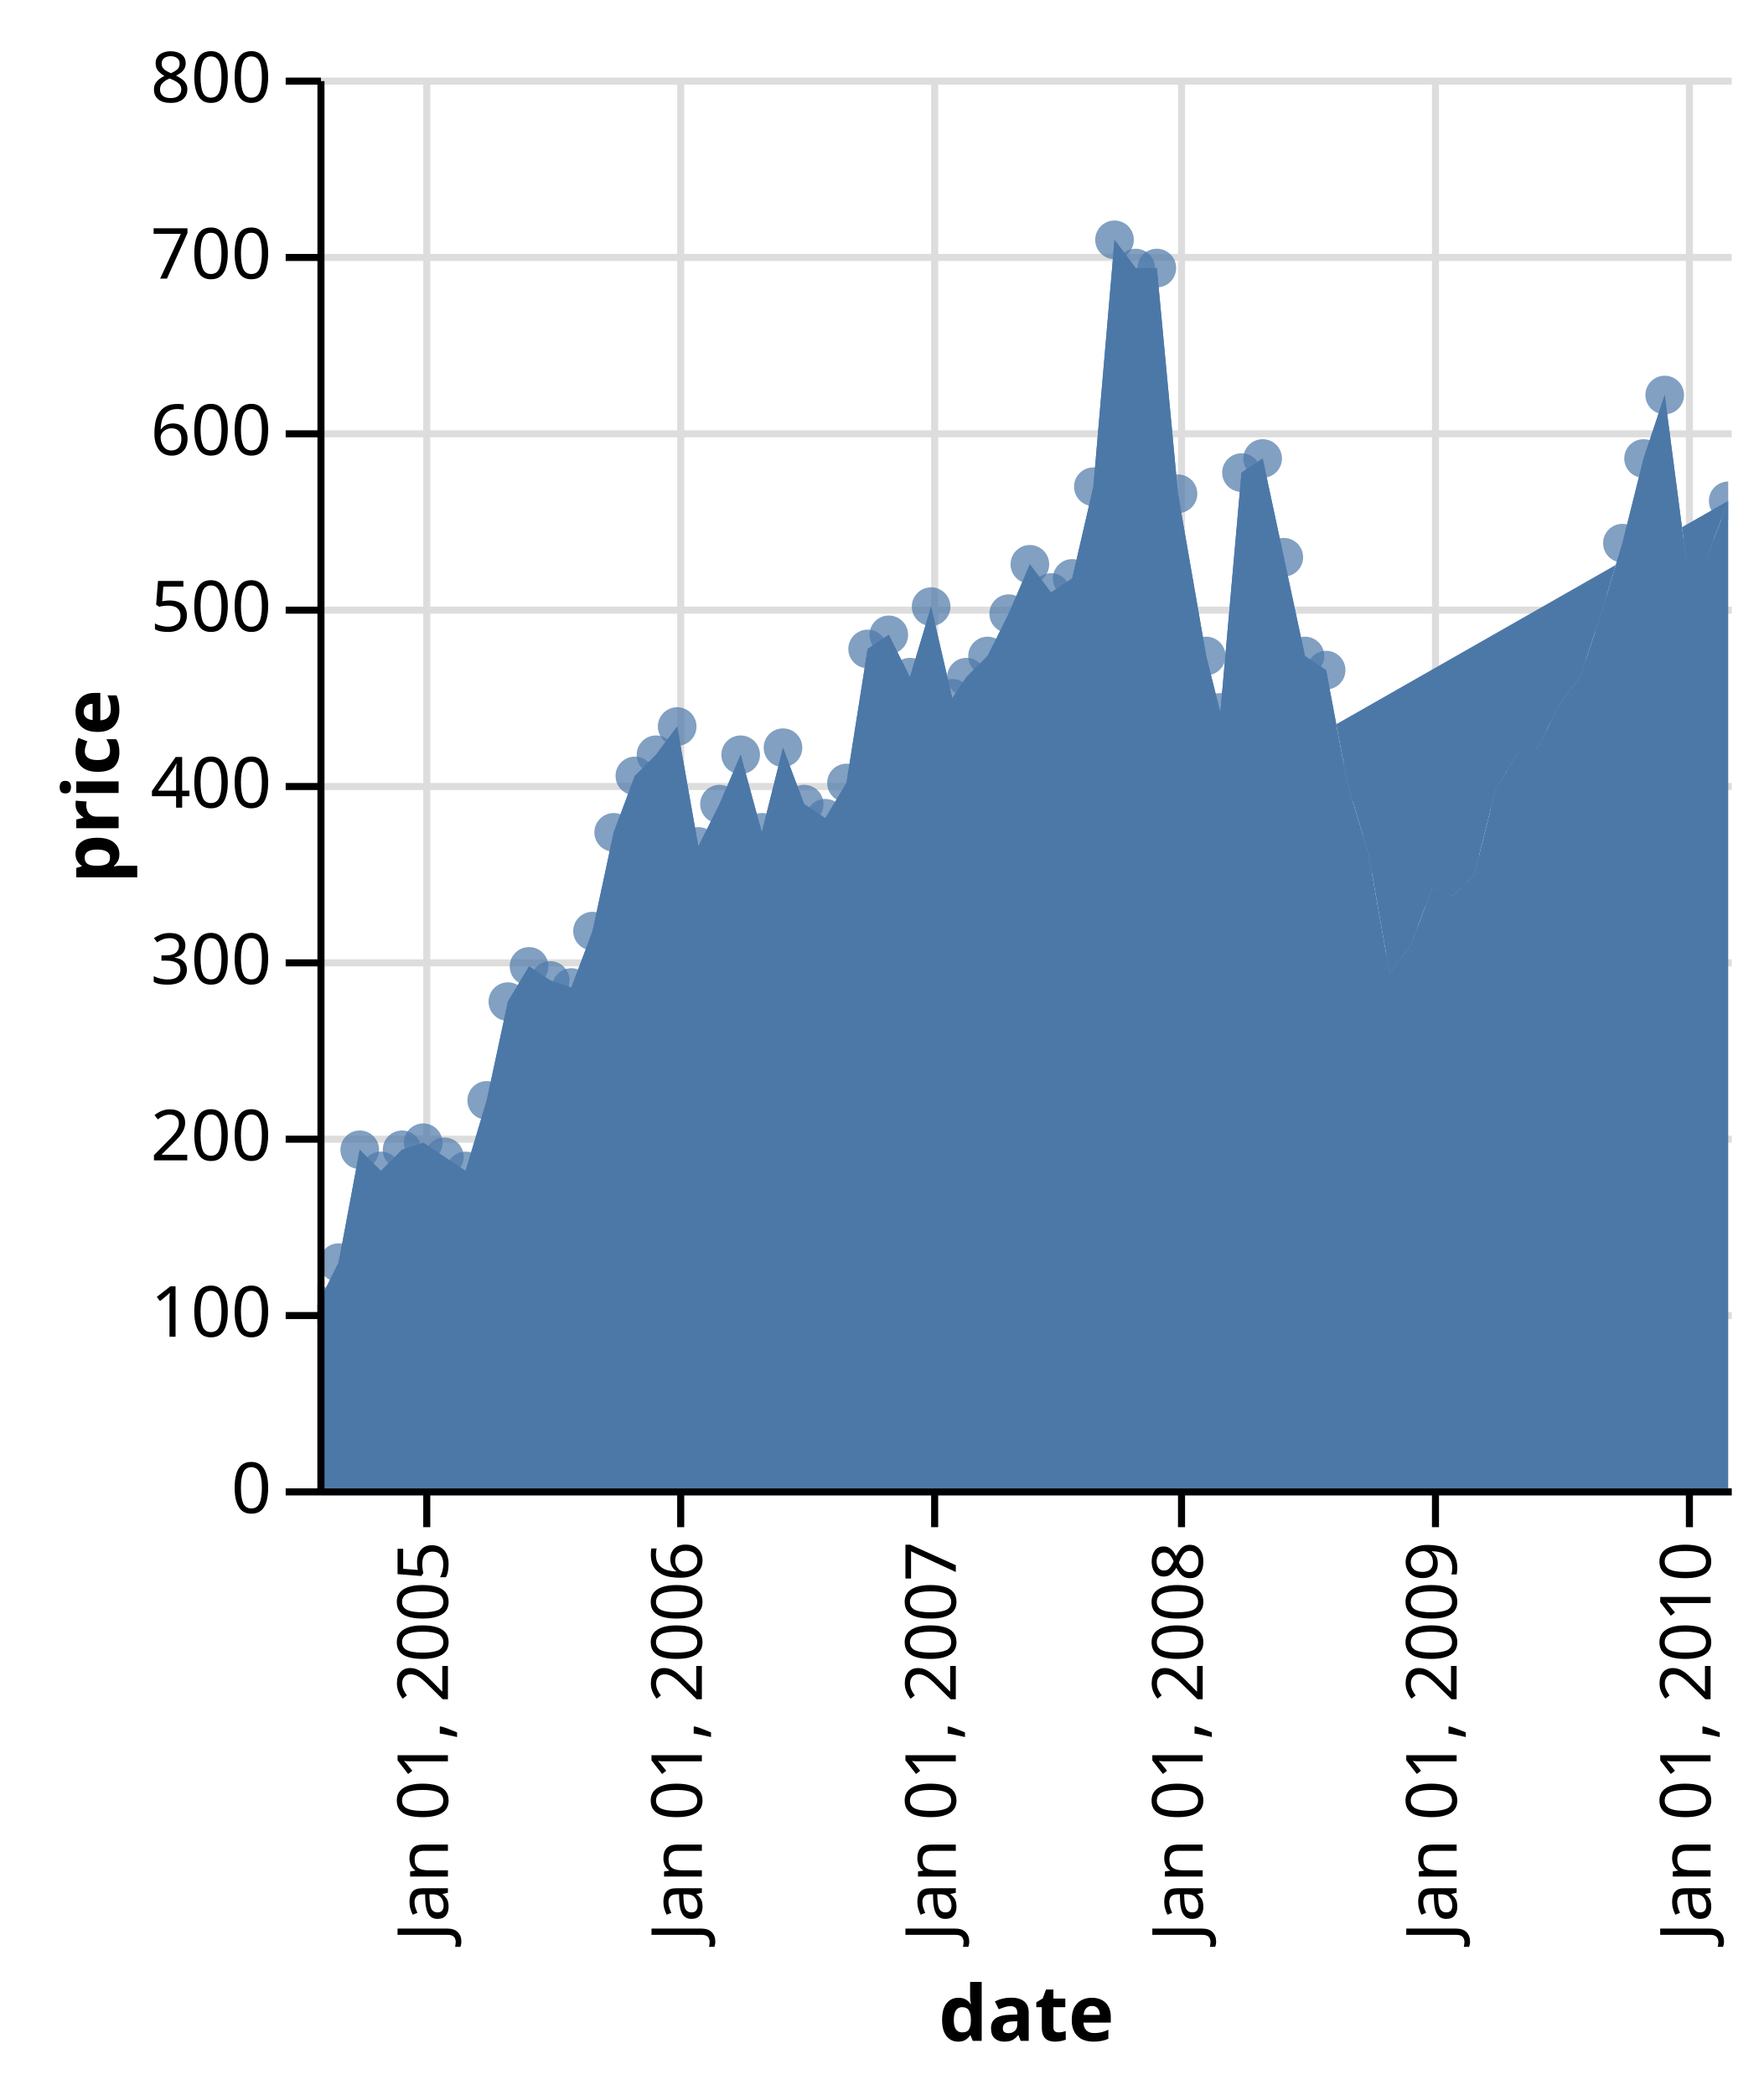
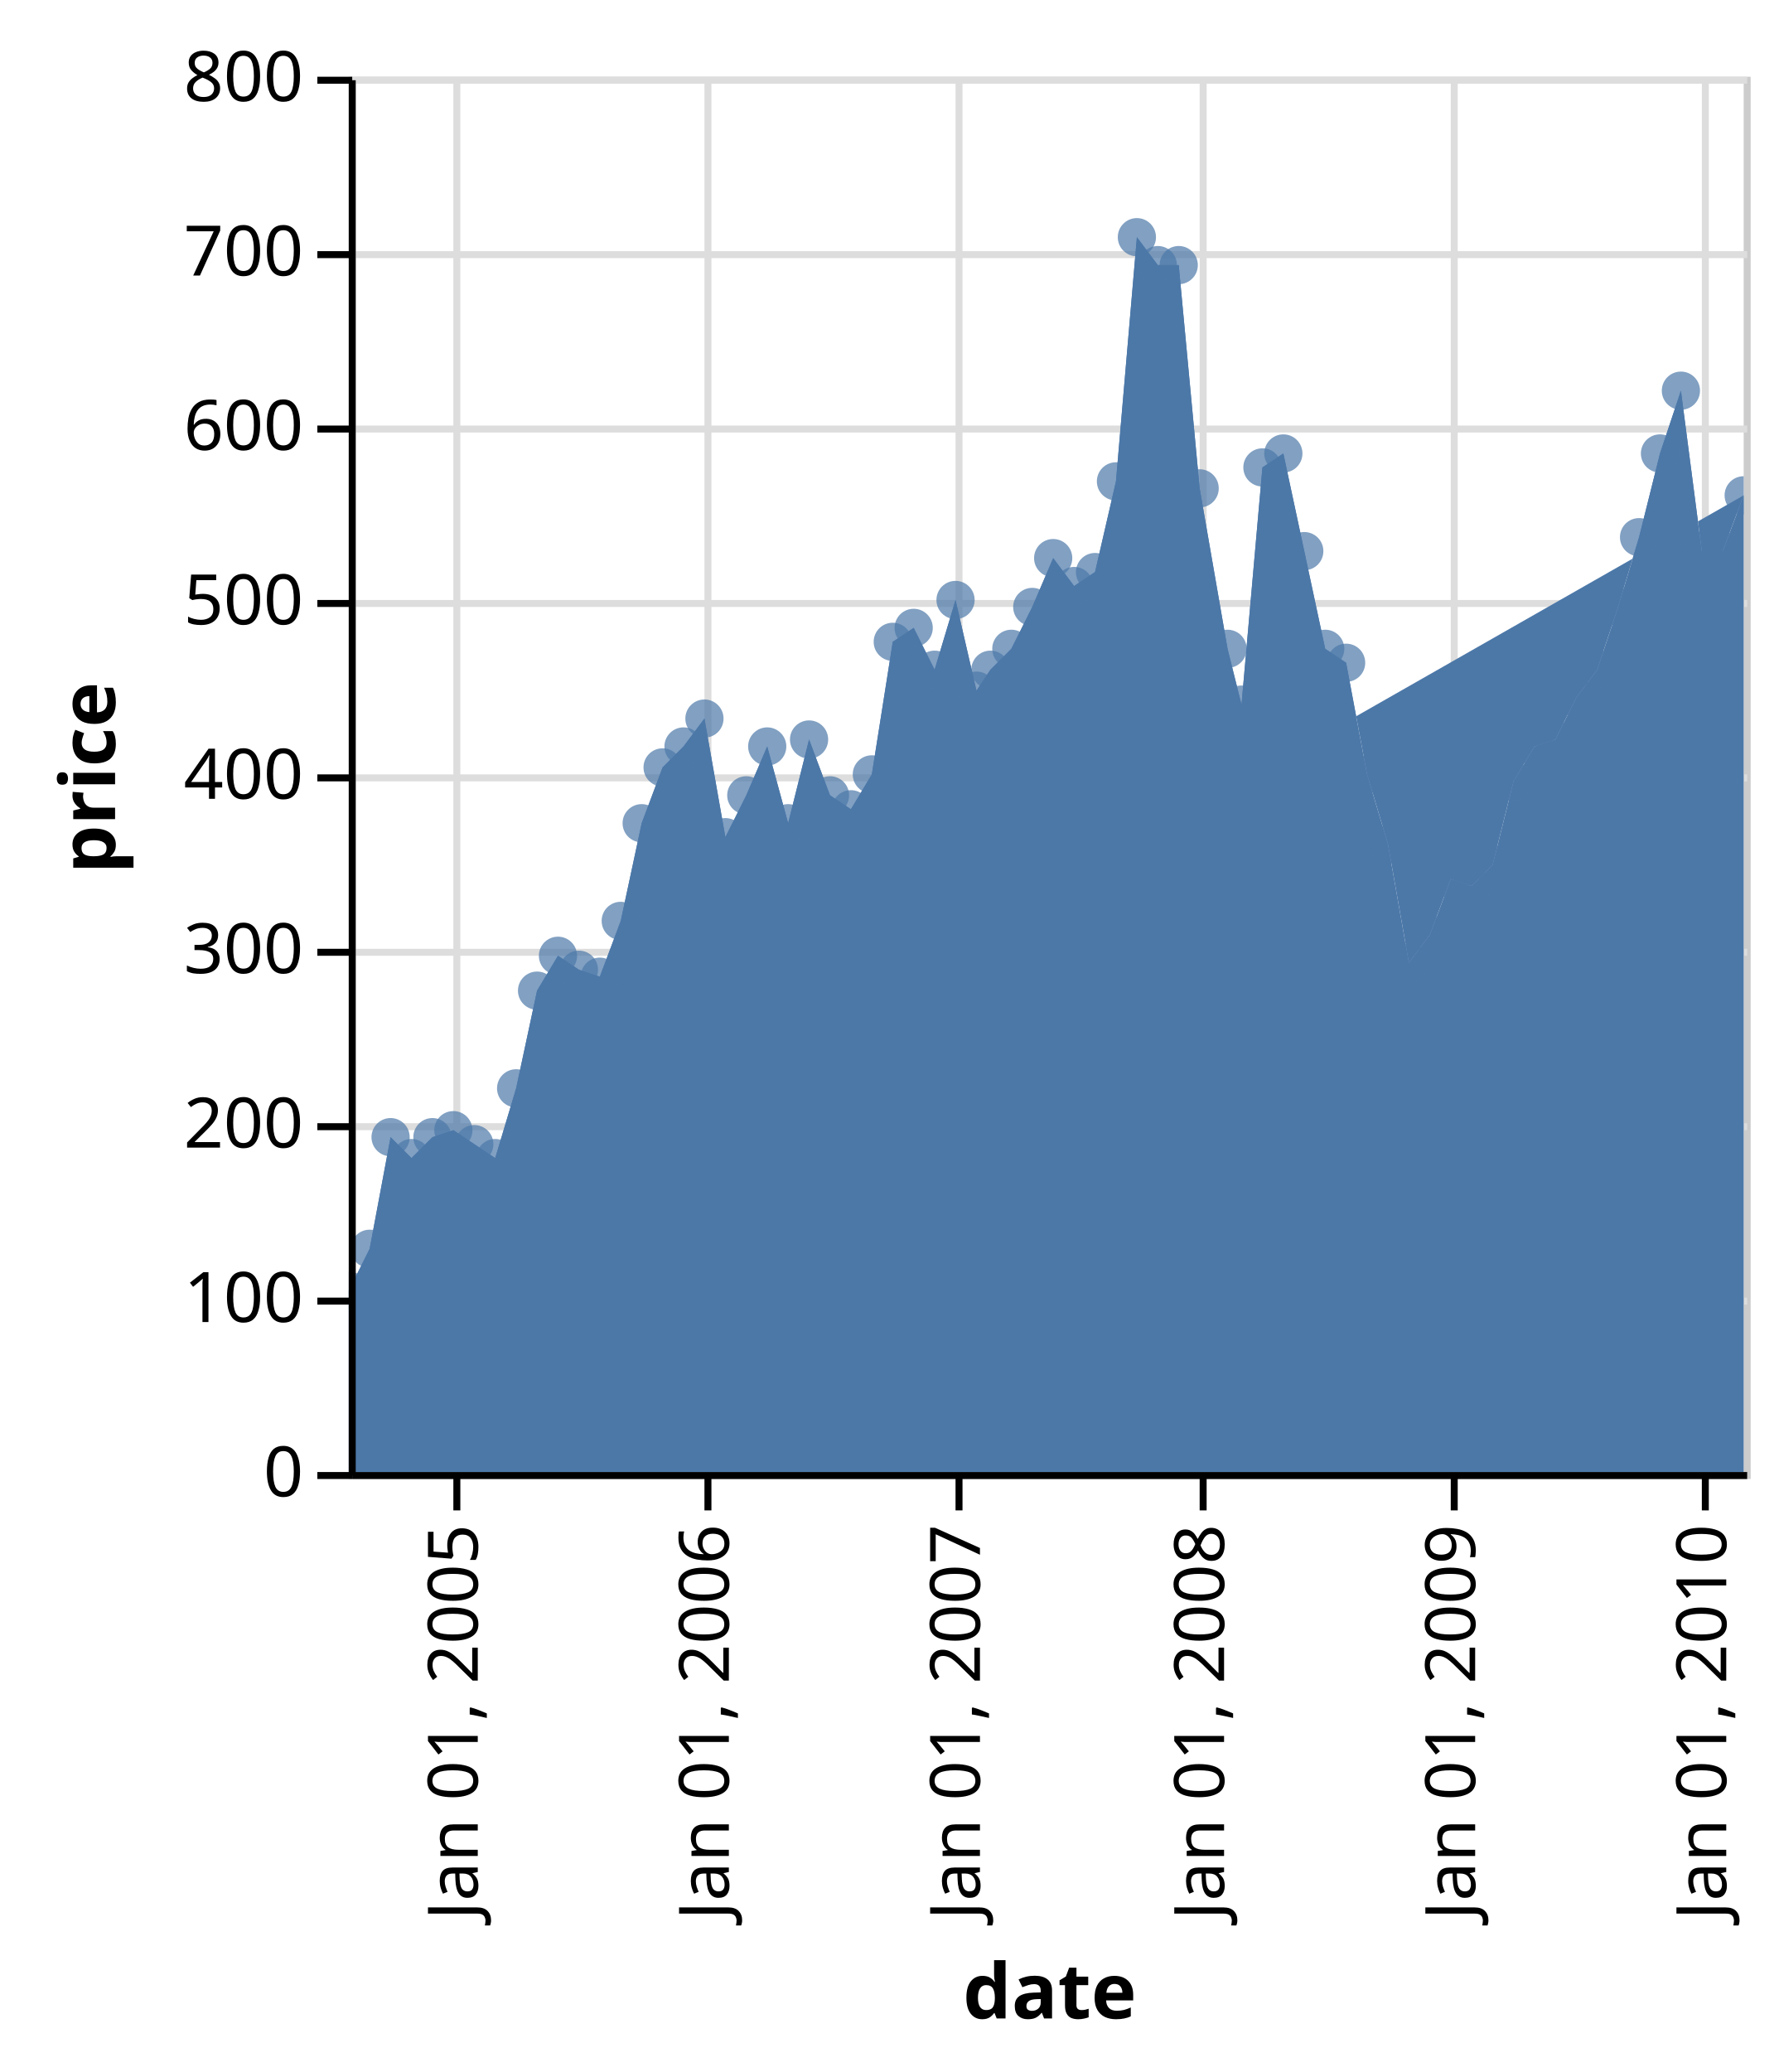
- <svg xmlns="http://www.w3.org/2000/svg" class="marks" width="250" height="297" viewBox="0 0 250 297" version="1.1">
+ <svg xmlns="http://www.w3.org/2000/svg" class="marks" width="255" height="297" viewBox="0 0 255 297" version="1.1">
  <defs>
    <clipPath id="clip1">
      <rect x="0" y="0" width="200" height="200" />
    </clipPath>
    <clipPath id="clip2">
      <rect x="0" y="0" width="200" height="200" />
    </clipPath>
    <clipPath id="clip3">
      <rect x="0" y="0" width="200" height="200" />
    </clipPath>
  </defs>
-   <g transform="translate(45,11)">
+   <g transform="translate(50,11)">
    <g class="mark-group role-frame root">
      <g transform="translate(0,0)">
-         <path class="background" d="M0,0h200v200h-200Z" style="fill: transparent;" />
+         <path class="background" d="M0.5,0.5h200v200h-200Z" style="fill: transparent; stroke: #ccc;" />
        <g>
          <g class="mark-group role-axis">
            <g transform="translate(0.5,200.5)">
              <path class="background" d="M0,0h0v0h0Z" style="pointer-events: none; fill: none;" />
              <g>
                <g class="mark-rule role-axis-grid" style="pointer-events: none;">
                  <line transform="translate(15,-200)" x2="0" y2="200" style="fill: none; stroke: #ddd; stroke-width: 1; stroke-dasharray: ; opacity: 1;" />
                  <line transform="translate(51,-200)" x2="0" y2="200" style="fill: none; stroke: #ddd; stroke-width: 1; stroke-dasharray: ; opacity: 1;" />
                  <line transform="translate(87,-200)" x2="0" y2="200" style="fill: none; stroke: #ddd; stroke-width: 1; stroke-dasharray: ; opacity: 1;" />
                  <line transform="translate(122,-200)" x2="0" y2="200" style="fill: none; stroke: #ddd; stroke-width: 1; stroke-dasharray: ; opacity: 1;" />
                  <line transform="translate(158,-200)" x2="0" y2="200" style="fill: none; stroke: #ddd; stroke-width: 1; stroke-dasharray: ; opacity: 1;" />
                  <line transform="translate(194,-200)" x2="0" y2="200" style="fill: none; stroke: #ddd; stroke-width: 1; stroke-dasharray: ; opacity: 1;" />
                </g>
              </g>
            </g>
          </g>
          <g class="mark-group role-axis">
            <g transform="translate(0.5,0.5)">
              <path class="background" d="M0,0h0v0h0Z" style="pointer-events: none; fill: none;" />
              <g>
                <g class="mark-rule role-axis-grid" style="pointer-events: none;">
                  <line transform="translate(0,200)" x2="200" y2="0" style="fill: none; stroke: #ddd; stroke-width: 1; stroke-dasharray: ; opacity: 1;" />
                  <line transform="translate(0,175)" x2="200" y2="0" style="fill: none; stroke: #ddd; stroke-width: 1; stroke-dasharray: ; opacity: 1;" />
                  <line transform="translate(0,150)" x2="200" y2="0" style="fill: none; stroke: #ddd; stroke-width: 1; stroke-dasharray: ; opacity: 1;" />
                  <line transform="translate(0,125)" x2="200" y2="0" style="fill: none; stroke: #ddd; stroke-width: 1; stroke-dasharray: ; opacity: 1;" />
                  <line transform="translate(0,100)" x2="200" y2="0" style="fill: none; stroke: #ddd; stroke-width: 1; stroke-dasharray: ; opacity: 1;" />
                  <line transform="translate(0,75)" x2="200" y2="0" style="fill: none; stroke: #ddd; stroke-width: 1; stroke-dasharray: ; opacity: 1;" />
                  <line transform="translate(0,50)" x2="200" y2="0" style="fill: none; stroke: #ddd; stroke-width: 1; stroke-dasharray: ; opacity: 1;" />
                  <line transform="translate(0,25)" x2="200" y2="0" style="fill: none; stroke: #ddd; stroke-width: 1; stroke-dasharray: ; opacity: 1;" />
                  <line transform="translate(0,0)" x2="200" y2="0" style="fill: none; stroke: #ddd; stroke-width: 1; stroke-dasharray: ; opacity: 1;" />
                </g>
              </g>
            </g>
          </g>
          <g class="mark-area role-mark layer_0_marks" clip-path="url(#clip1)">
            <path d="M200,60L197,68L194,68L191,45L188,54L185,66L182,76L179,85L176,89L173,95L170,96L167,101L164,113L161,116L158,115L155,123L152,127L149,110L146,100L143,84L140,82L137,68L134,54L131,56L128,90L126,82L122,59L119,27L116,27L113,23L110,58L107,71L104,73L101,69L98,76L95,82L92,85L90,88L87,75L84,85L81,79L78,81L75,100L72,105L69,103L66,95L63,107L60,96L57,103L54,109L51,92L48,96L45,99L42,107L39,121L36,129L33,128L30,126L27,131L24,145L21,155L18,153L15,151L12,152L9,155L6,152L3,168L0,174L0,200L3,200L6,200L9,200L12,200L15,200L18,200L21,200L24,200L27,200L30,200L33,200L36,200L39,200L42,200L45,200L48,200L51,200L54,200L57,200L60,200L63,200L66,200L69,200L72,200L75,200L78,200L81,200L84,200L87,200L90,200L92,200L95,200L98,200L101,200L104,200L107,200L110,200L113,200L116,200L119,200L122,200L126,200L128,200L131,200L134,200L137,200L140,200L143,200L146,200L149,200L152,200L155,200L158,200L161,200L164,200L167,200L170,200L173,200L176,200L179,200L182,200L185,200L188,200L191,200L194,200L197,200L200,200Z" style="fill: #4c78a8;" />
          </g>
          <g class="mark-line role-mark layer_1_marks" clip-path="url(#clip2)">
            <path d="M200,60L197,68L194,68L191,45L188,54L185,66L182,76L179,85L176,89L173,95L170,96L167,101L164,113L161,116L158,115L155,123L152,127L149,110L146,100L143,84L140,82L137,68L134,54L131,56L128,90L126,82L122,59L119,27L116,27L113,23L110,58L107,71L104,73L101,69L98,76L95,82L92,85L90,88L87,75L84,85L81,79L78,81L75,100L72,105L69,103L66,95L63,107L60,96L57,103L54,109L51,92L48,96L45,99L42,107L39,121L36,129L33,128L30,126L27,131L24,145L21,155L18,153L15,151L12,152L9,155L6,152L3,168L0,174" style="fill: #4c78a8; stroke-width: 2;" />
          </g>
          <g class="mark-symbol role-point layer_2_marks" clip-path="url(#clip3)">
            <path transform="translate(0,174)" d="M2.739,0A2.739,2.739,0,1,1,-2.739,0A2.739,2.739,0,1,1,2.739,0" style="fill: #4c78a8; stroke-width: 2; opacity: 0.7;" />
            <path transform="translate(3,168)" d="M2.739,0A2.739,2.739,0,1,1,-2.739,0A2.739,2.739,0,1,1,2.739,0" style="fill: #4c78a8; stroke-width: 2; opacity: 0.7;" />
            <path transform="translate(6,152)" d="M2.739,0A2.739,2.739,0,1,1,-2.739,0A2.739,2.739,0,1,1,2.739,0" style="fill: #4c78a8; stroke-width: 2; opacity: 0.7;" />
            <path transform="translate(9,155)" d="M2.739,0A2.739,2.739,0,1,1,-2.739,0A2.739,2.739,0,1,1,2.739,0" style="fill: #4c78a8; stroke-width: 2; opacity: 0.7;" />
            <path transform="translate(12,152)" d="M2.739,0A2.739,2.739,0,1,1,-2.739,0A2.739,2.739,0,1,1,2.739,0" style="fill: #4c78a8; stroke-width: 2; opacity: 0.7;" />
            <path transform="translate(15,151)" d="M2.739,0A2.739,2.739,0,1,1,-2.739,0A2.739,2.739,0,1,1,2.739,0" style="fill: #4c78a8; stroke-width: 2; opacity: 0.7;" />
            <path transform="translate(18,153)" d="M2.739,0A2.739,2.739,0,1,1,-2.739,0A2.739,2.739,0,1,1,2.739,0" style="fill: #4c78a8; stroke-width: 2; opacity: 0.7;" />
            <path transform="translate(21,155)" d="M2.739,0A2.739,2.739,0,1,1,-2.739,0A2.739,2.739,0,1,1,2.739,0" style="fill: #4c78a8; stroke-width: 2; opacity: 0.7;" />
            <path transform="translate(24,145)" d="M2.739,0A2.739,2.739,0,1,1,-2.739,0A2.739,2.739,0,1,1,2.739,0" style="fill: #4c78a8; stroke-width: 2; opacity: 0.7;" />
            <path transform="translate(27,131)" d="M2.739,0A2.739,2.739,0,1,1,-2.739,0A2.739,2.739,0,1,1,2.739,0" style="fill: #4c78a8; stroke-width: 2; opacity: 0.7;" />
            <path transform="translate(30,126)" d="M2.739,0A2.739,2.739,0,1,1,-2.739,0A2.739,2.739,0,1,1,2.739,0" style="fill: #4c78a8; stroke-width: 2; opacity: 0.7;" />
            <path transform="translate(33,128)" d="M2.739,0A2.739,2.739,0,1,1,-2.739,0A2.739,2.739,0,1,1,2.739,0" style="fill: #4c78a8; stroke-width: 2; opacity: 0.7;" />
            <path transform="translate(36,129)" d="M2.739,0A2.739,2.739,0,1,1,-2.739,0A2.739,2.739,0,1,1,2.739,0" style="fill: #4c78a8; stroke-width: 2; opacity: 0.7;" />
            <path transform="translate(39,121)" d="M2.739,0A2.739,2.739,0,1,1,-2.739,0A2.739,2.739,0,1,1,2.739,0" style="fill: #4c78a8; stroke-width: 2; opacity: 0.7;" />
            <path transform="translate(42,107)" d="M2.739,0A2.739,2.739,0,1,1,-2.739,0A2.739,2.739,0,1,1,2.739,0" style="fill: #4c78a8; stroke-width: 2; opacity: 0.7;" />
            <path transform="translate(45,99)" d="M2.739,0A2.739,2.739,0,1,1,-2.739,0A2.739,2.739,0,1,1,2.739,0" style="fill: #4c78a8; stroke-width: 2; opacity: 0.7;" />
            <path transform="translate(48,96)" d="M2.739,0A2.739,2.739,0,1,1,-2.739,0A2.739,2.739,0,1,1,2.739,0" style="fill: #4c78a8; stroke-width: 2; opacity: 0.7;" />
            <path transform="translate(51,92)" d="M2.739,0A2.739,2.739,0,1,1,-2.739,0A2.739,2.739,0,1,1,2.739,0" style="fill: #4c78a8; stroke-width: 2; opacity: 0.7;" />
            <path transform="translate(54,109)" d="M2.739,0A2.739,2.739,0,1,1,-2.739,0A2.739,2.739,0,1,1,2.739,0" style="fill: #4c78a8; stroke-width: 2; opacity: 0.7;" />
            <path transform="translate(57,103)" d="M2.739,0A2.739,2.739,0,1,1,-2.739,0A2.739,2.739,0,1,1,2.739,0" style="fill: #4c78a8; stroke-width: 2; opacity: 0.7;" />
            <path transform="translate(60,96)" d="M2.739,0A2.739,2.739,0,1,1,-2.739,0A2.739,2.739,0,1,1,2.739,0" style="fill: #4c78a8; stroke-width: 2; opacity: 0.7;" />
            <path transform="translate(63,107)" d="M2.739,0A2.739,2.739,0,1,1,-2.739,0A2.739,2.739,0,1,1,2.739,0" style="fill: #4c78a8; stroke-width: 2; opacity: 0.7;" />
            <path transform="translate(66,95)" d="M2.739,0A2.739,2.739,0,1,1,-2.739,0A2.739,2.739,0,1,1,2.739,0" style="fill: #4c78a8; stroke-width: 2; opacity: 0.7;" />
            <path transform="translate(69,103)" d="M2.739,0A2.739,2.739,0,1,1,-2.739,0A2.739,2.739,0,1,1,2.739,0" style="fill: #4c78a8; stroke-width: 2; opacity: 0.7;" />
            <path transform="translate(72,105)" d="M2.739,0A2.739,2.739,0,1,1,-2.739,0A2.739,2.739,0,1,1,2.739,0" style="fill: #4c78a8; stroke-width: 2; opacity: 0.7;" />
            <path transform="translate(75,100)" d="M2.739,0A2.739,2.739,0,1,1,-2.739,0A2.739,2.739,0,1,1,2.739,0" style="fill: #4c78a8; stroke-width: 2; opacity: 0.7;" />
            <path transform="translate(78,81)" d="M2.739,0A2.739,2.739,0,1,1,-2.739,0A2.739,2.739,0,1,1,2.739,0" style="fill: #4c78a8; stroke-width: 2; opacity: 0.7;" />
            <path transform="translate(81,79)" d="M2.739,0A2.739,2.739,0,1,1,-2.739,0A2.739,2.739,0,1,1,2.739,0" style="fill: #4c78a8; stroke-width: 2; opacity: 0.7;" />
            <path transform="translate(84,85)" d="M2.739,0A2.739,2.739,0,1,1,-2.739,0A2.739,2.739,0,1,1,2.739,0" style="fill: #4c78a8; stroke-width: 2; opacity: 0.7;" />
            <path transform="translate(87,75)" d="M2.739,0A2.739,2.739,0,1,1,-2.739,0A2.739,2.739,0,1,1,2.739,0" style="fill: #4c78a8; stroke-width: 2; opacity: 0.7;" />
            <path transform="translate(90,88)" d="M2.739,0A2.739,2.739,0,1,1,-2.739,0A2.739,2.739,0,1,1,2.739,0" style="fill: #4c78a8; stroke-width: 2; opacity: 0.7;" />
            <path transform="translate(92,85)" d="M2.739,0A2.739,2.739,0,1,1,-2.739,0A2.739,2.739,0,1,1,2.739,0" style="fill: #4c78a8; stroke-width: 2; opacity: 0.7;" />
            <path transform="translate(95,82)" d="M2.739,0A2.739,2.739,0,1,1,-2.739,0A2.739,2.739,0,1,1,2.739,0" style="fill: #4c78a8; stroke-width: 2; opacity: 0.7;" />
            <path transform="translate(98,76)" d="M2.739,0A2.739,2.739,0,1,1,-2.739,0A2.739,2.739,0,1,1,2.739,0" style="fill: #4c78a8; stroke-width: 2; opacity: 0.7;" />
            <path transform="translate(101,69)" d="M2.739,0A2.739,2.739,0,1,1,-2.739,0A2.739,2.739,0,1,1,2.739,0" style="fill: #4c78a8; stroke-width: 2; opacity: 0.7;" />
            <path transform="translate(104,73)" d="M2.739,0A2.739,2.739,0,1,1,-2.739,0A2.739,2.739,0,1,1,2.739,0" style="fill: #4c78a8; stroke-width: 2; opacity: 0.7;" />
            <path transform="translate(107,71)" d="M2.739,0A2.739,2.739,0,1,1,-2.739,0A2.739,2.739,0,1,1,2.739,0" style="fill: #4c78a8; stroke-width: 2; opacity: 0.7;" />
            <path transform="translate(110,58)" d="M2.739,0A2.739,2.739,0,1,1,-2.739,0A2.739,2.739,0,1,1,2.739,0" style="fill: #4c78a8; stroke-width: 2; opacity: 0.7;" />
            <path transform="translate(113,23)" d="M2.739,0A2.739,2.739,0,1,1,-2.739,0A2.739,2.739,0,1,1,2.739,0" style="fill: #4c78a8; stroke-width: 2; opacity: 0.7;" />
            <path transform="translate(116,27)" d="M2.739,0A2.739,2.739,0,1,1,-2.739,0A2.739,2.739,0,1,1,2.739,0" style="fill: #4c78a8; stroke-width: 2; opacity: 0.7;" />
            <path transform="translate(119,27)" d="M2.739,0A2.739,2.739,0,1,1,-2.739,0A2.739,2.739,0,1,1,2.739,0" style="fill: #4c78a8; stroke-width: 2; opacity: 0.7;" />
            <path transform="translate(122,59)" d="M2.739,0A2.739,2.739,0,1,1,-2.739,0A2.739,2.739,0,1,1,2.739,0" style="fill: #4c78a8; stroke-width: 2; opacity: 0.7;" />
            <path transform="translate(126,82)" d="M2.739,0A2.739,2.739,0,1,1,-2.739,0A2.739,2.739,0,1,1,2.739,0" style="fill: #4c78a8; stroke-width: 2; opacity: 0.7;" />
            <path transform="translate(128,90)" d="M2.739,0A2.739,2.739,0,1,1,-2.739,0A2.739,2.739,0,1,1,2.739,0" style="fill: #4c78a8; stroke-width: 2; opacity: 0.7;" />
            <path transform="translate(131,56)" d="M2.739,0A2.739,2.739,0,1,1,-2.739,0A2.739,2.739,0,1,1,2.739,0" style="fill: #4c78a8; stroke-width: 2; opacity: 0.7;" />
            <path transform="translate(134,54)" d="M2.739,0A2.739,2.739,0,1,1,-2.739,0A2.739,2.739,0,1,1,2.739,0" style="fill: #4c78a8; stroke-width: 2; opacity: 0.7;" />
            <path transform="translate(137,68)" d="M2.739,0A2.739,2.739,0,1,1,-2.739,0A2.739,2.739,0,1,1,2.739,0" style="fill: #4c78a8; stroke-width: 2; opacity: 0.7;" />
            <path transform="translate(140,82)" d="M2.739,0A2.739,2.739,0,1,1,-2.739,0A2.739,2.739,0,1,1,2.739,0" style="fill: #4c78a8; stroke-width: 2; opacity: 0.7;" />
            <path transform="translate(143,84)" d="M2.739,0A2.739,2.739,0,1,1,-2.739,0A2.739,2.739,0,1,1,2.739,0" style="fill: #4c78a8; stroke-width: 2; opacity: 0.7;" />
            <path transform="translate(146,100)" d="M2.739,0A2.739,2.739,0,1,1,-2.739,0A2.739,2.739,0,1,1,2.739,0" style="fill: #4c78a8; stroke-width: 2; opacity: 0.7;" />
            <path transform="translate(149,110)" d="M2.739,0A2.739,2.739,0,1,1,-2.739,0A2.739,2.739,0,1,1,2.739,0" style="fill: #4c78a8; stroke-width: 2; opacity: 0.7;" />
            <path transform="translate(152,127)" d="M2.739,0A2.739,2.739,0,1,1,-2.739,0A2.739,2.739,0,1,1,2.739,0" style="fill: #4c78a8; stroke-width: 2; opacity: 0.7;" />
            <path transform="translate(155,123)" d="M2.739,0A2.739,2.739,0,1,1,-2.739,0A2.739,2.739,0,1,1,2.739,0" style="fill: #4c78a8; stroke-width: 2; opacity: 0.7;" />
            <path transform="translate(158,115)" d="M2.739,0A2.739,2.739,0,1,1,-2.739,0A2.739,2.739,0,1,1,2.739,0" style="fill: #4c78a8; stroke-width: 2; opacity: 0.7;" />
            <path transform="translate(161,116)" d="M2.739,0A2.739,2.739,0,1,1,-2.739,0A2.739,2.739,0,1,1,2.739,0" style="fill: #4c78a8; stroke-width: 2; opacity: 0.7;" />
            <path transform="translate(164,113)" d="M2.739,0A2.739,2.739,0,1,1,-2.739,0A2.739,2.739,0,1,1,2.739,0" style="fill: #4c78a8; stroke-width: 2; opacity: 0.7;" />
            <path transform="translate(167,101)" d="M2.739,0A2.739,2.739,0,1,1,-2.739,0A2.739,2.739,0,1,1,2.739,0" style="fill: #4c78a8; stroke-width: 2; opacity: 0.7;" />
            <path transform="translate(170,96)" d="M2.739,0A2.739,2.739,0,1,1,-2.739,0A2.739,2.739,0,1,1,2.739,0" style="fill: #4c78a8; stroke-width: 2; opacity: 0.7;" />
            <path transform="translate(173,95)" d="M2.739,0A2.739,2.739,0,1,1,-2.739,0A2.739,2.739,0,1,1,2.739,0" style="fill: #4c78a8; stroke-width: 2; opacity: 0.7;" />
            <path transform="translate(176,89)" d="M2.739,0A2.739,2.739,0,1,1,-2.739,0A2.739,2.739,0,1,1,2.739,0" style="fill: #4c78a8; stroke-width: 2; opacity: 0.7;" />
            <path transform="translate(179,85)" d="M2.739,0A2.739,2.739,0,1,1,-2.739,0A2.739,2.739,0,1,1,2.739,0" style="fill: #4c78a8; stroke-width: 2; opacity: 0.7;" />
            <path transform="translate(182,76)" d="M2.739,0A2.739,2.739,0,1,1,-2.739,0A2.739,2.739,0,1,1,2.739,0" style="fill: #4c78a8; stroke-width: 2; opacity: 0.7;" />
            <path transform="translate(185,66)" d="M2.739,0A2.739,2.739,0,1,1,-2.739,0A2.739,2.739,0,1,1,2.739,0" style="fill: #4c78a8; stroke-width: 2; opacity: 0.7;" />
            <path transform="translate(188,54)" d="M2.739,0A2.739,2.739,0,1,1,-2.739,0A2.739,2.739,0,1,1,2.739,0" style="fill: #4c78a8; stroke-width: 2; opacity: 0.7;" />
            <path transform="translate(191,45)" d="M2.739,0A2.739,2.739,0,1,1,-2.739,0A2.739,2.739,0,1,1,2.739,0" style="fill: #4c78a8; stroke-width: 2; opacity: 0.7;" />
            <path transform="translate(194,68)" d="M2.739,0A2.739,2.739,0,1,1,-2.739,0A2.739,2.739,0,1,1,2.739,0" style="fill: #4c78a8; stroke-width: 2; opacity: 0.7;" />
            <path transform="translate(197,68)" d="M2.739,0A2.739,2.739,0,1,1,-2.739,0A2.739,2.739,0,1,1,2.739,0" style="fill: #4c78a8; stroke-width: 2; opacity: 0.7;" />
            <path transform="translate(200,60)" d="M2.739,0A2.739,2.739,0,1,1,-2.739,0A2.739,2.739,0,1,1,2.739,0" style="fill: #4c78a8; stroke-width: 2; opacity: 0.7;" />
          </g>
          <g class="mark-group role-axis">
            <g transform="translate(0.5,200.5)">
              <path class="background" d="M0,0h0v0h0Z" style="pointer-events: none; fill: none;" />
              <g>
                <g class="mark-rule role-axis-tick" style="pointer-events: none;">
                  <line transform="translate(15,0)" x2="0" y2="5" style="fill: none; stroke: #000; stroke-width: 1; opacity: 1;" />
                  <line transform="translate(51,0)" x2="0" y2="5" style="fill: none; stroke: #000; stroke-width: 1; opacity: 1;" />
                  <line transform="translate(87,0)" x2="0" y2="5" style="fill: none; stroke: #000; stroke-width: 1; opacity: 1;" />
                  <line transform="translate(122,0)" x2="0" y2="5" style="fill: none; stroke: #000; stroke-width: 1; opacity: 1;" />
                  <line transform="translate(158,0)" x2="0" y2="5" style="fill: none; stroke: #000; stroke-width: 1; opacity: 1;" />
                  <line transform="translate(194,0)" x2="0" y2="5" style="fill: none; stroke: #000; stroke-width: 1; opacity: 1;" />
                </g>
                <g class="mark-text role-axis-label" style="pointer-events: none;">
                  <text text-anchor="end" transform="translate(15,7) rotate(270) translate(0,3)" style="font: 10px sans-serif; fill: #000; opacity: 1;">Jan 01, 2005</text>
                  <text text-anchor="end" transform="translate(51,7) rotate(270) translate(0,3)" style="font: 10px sans-serif; fill: #000; opacity: 1;">Jan 01, 2006</text>
                  <text text-anchor="end" transform="translate(87,7) rotate(270) translate(0,3)" style="font: 10px sans-serif; fill: #000; opacity: 1;">Jan 01, 2007</text>
                  <text text-anchor="end" transform="translate(122,7) rotate(270) translate(0,3)" style="font: 10px sans-serif; fill: #000; opacity: 1;">Jan 01, 2008</text>
                  <text text-anchor="end" transform="translate(158,7) rotate(270) translate(0,3)" style="font: 10px sans-serif; fill: #000; opacity: 1;">Jan 01, 2009</text>
                  <text text-anchor="end" transform="translate(194,7) rotate(270) translate(0,3)" style="font: 10px sans-serif; fill: #000; opacity: 1;">Jan 01, 2010</text>
                </g>
                <g class="mark-rule role-axis-domain" style="pointer-events: none;">
                  <line transform="translate(0,0)" x2="200" y2="0" style="fill: none; stroke: #000; stroke-width: 1; opacity: 1;" />
                </g>
                <g class="mark-text role-axis-title" style="pointer-events: none;">
                  <text text-anchor="middle" transform="translate(100,77.82715)" style="font: bold 11px sans-serif; fill: #000; opacity: 1;">date</text>
                </g>
              </g>
            </g>
          </g>
          <g class="mark-group role-axis">
            <g transform="translate(0.5,0.5)">
              <path class="background" d="M0,0h0v0h0Z" style="pointer-events: none; fill: none;" />
              <g>
                <g class="mark-rule role-axis-tick" style="pointer-events: none;">
                  <line transform="translate(0,200)" x2="-5" y2="0" style="fill: none; stroke: #000; stroke-width: 1; opacity: 1;" />
                  <line transform="translate(0,175)" x2="-5" y2="0" style="fill: none; stroke: #000; stroke-width: 1; opacity: 1;" />
                  <line transform="translate(0,150)" x2="-5" y2="0" style="fill: none; stroke: #000; stroke-width: 1; opacity: 1;" />
                  <line transform="translate(0,125)" x2="-5" y2="0" style="fill: none; stroke: #000; stroke-width: 1; opacity: 1;" />
                  <line transform="translate(0,100)" x2="-5" y2="0" style="fill: none; stroke: #000; stroke-width: 1; opacity: 1;" />
                  <line transform="translate(0,75)" x2="-5" y2="0" style="fill: none; stroke: #000; stroke-width: 1; opacity: 1;" />
                  <line transform="translate(0,50)" x2="-5" y2="0" style="fill: none; stroke: #000; stroke-width: 1; opacity: 1;" />
                  <line transform="translate(0,25)" x2="-5" y2="0" style="fill: none; stroke: #000; stroke-width: 1; opacity: 1;" />
                  <line transform="translate(0,0)" x2="-5" y2="0" style="fill: none; stroke: #000; stroke-width: 1; opacity: 1;" />
                </g>
                <g class="mark-text role-axis-label" style="pointer-events: none;">
                  <text text-anchor="end" transform="translate(-7,203)" style="font: 10px sans-serif; fill: #000; opacity: 1;">0</text>
                  <text text-anchor="end" transform="translate(-7,178)" style="font: 10px sans-serif; fill: #000; opacity: 1;">100</text>
                  <text text-anchor="end" transform="translate(-7,153)" style="font: 10px sans-serif; fill: #000; opacity: 1;">200</text>
                  <text text-anchor="end" transform="translate(-7,128)" style="font: 10px sans-serif; fill: #000; opacity: 1;">300</text>
                  <text text-anchor="end" transform="translate(-7,103)" style="font: 10px sans-serif; fill: #000; opacity: 1;">400</text>
                  <text text-anchor="end" transform="translate(-7,78)" style="font: 10px sans-serif; fill: #000; opacity: 1;">500</text>
                  <text text-anchor="end" transform="translate(-7,53)" style="font: 10px sans-serif; fill: #000; opacity: 1;">600</text>
                  <text text-anchor="end" transform="translate(-7,28)" style="font: 10px sans-serif; fill: #000; opacity: 1;">700</text>
                  <text text-anchor="end" transform="translate(-7,3)" style="font: 10px sans-serif; fill: #000; opacity: 1;">800</text>
                </g>
                <g class="mark-rule role-axis-domain" style="pointer-events: none;">
                  <line transform="translate(0,200)" x2="0" y2="-200" style="fill: none; stroke: #000; stroke-width: 1; opacity: 1;" />
                </g>
                <g class="mark-text role-axis-title" style="pointer-events: none;">
-                   <text text-anchor="middle" transform="translate(-26.68457,100) rotate(-90) translate(0,-2)" style="font: bold 11px sans-serif; fill: #000; opacity: 1;">price</text>
+                   <text text-anchor="middle" transform="translate(-32,100) rotate(-90) translate(0,-2)" style="font: bold 11px sans-serif; fill: #000; opacity: 1;">price</text>
                </g>
              </g>
            </g>
          </g>
        </g>
      </g>
    </g>
  </g>
</svg>
